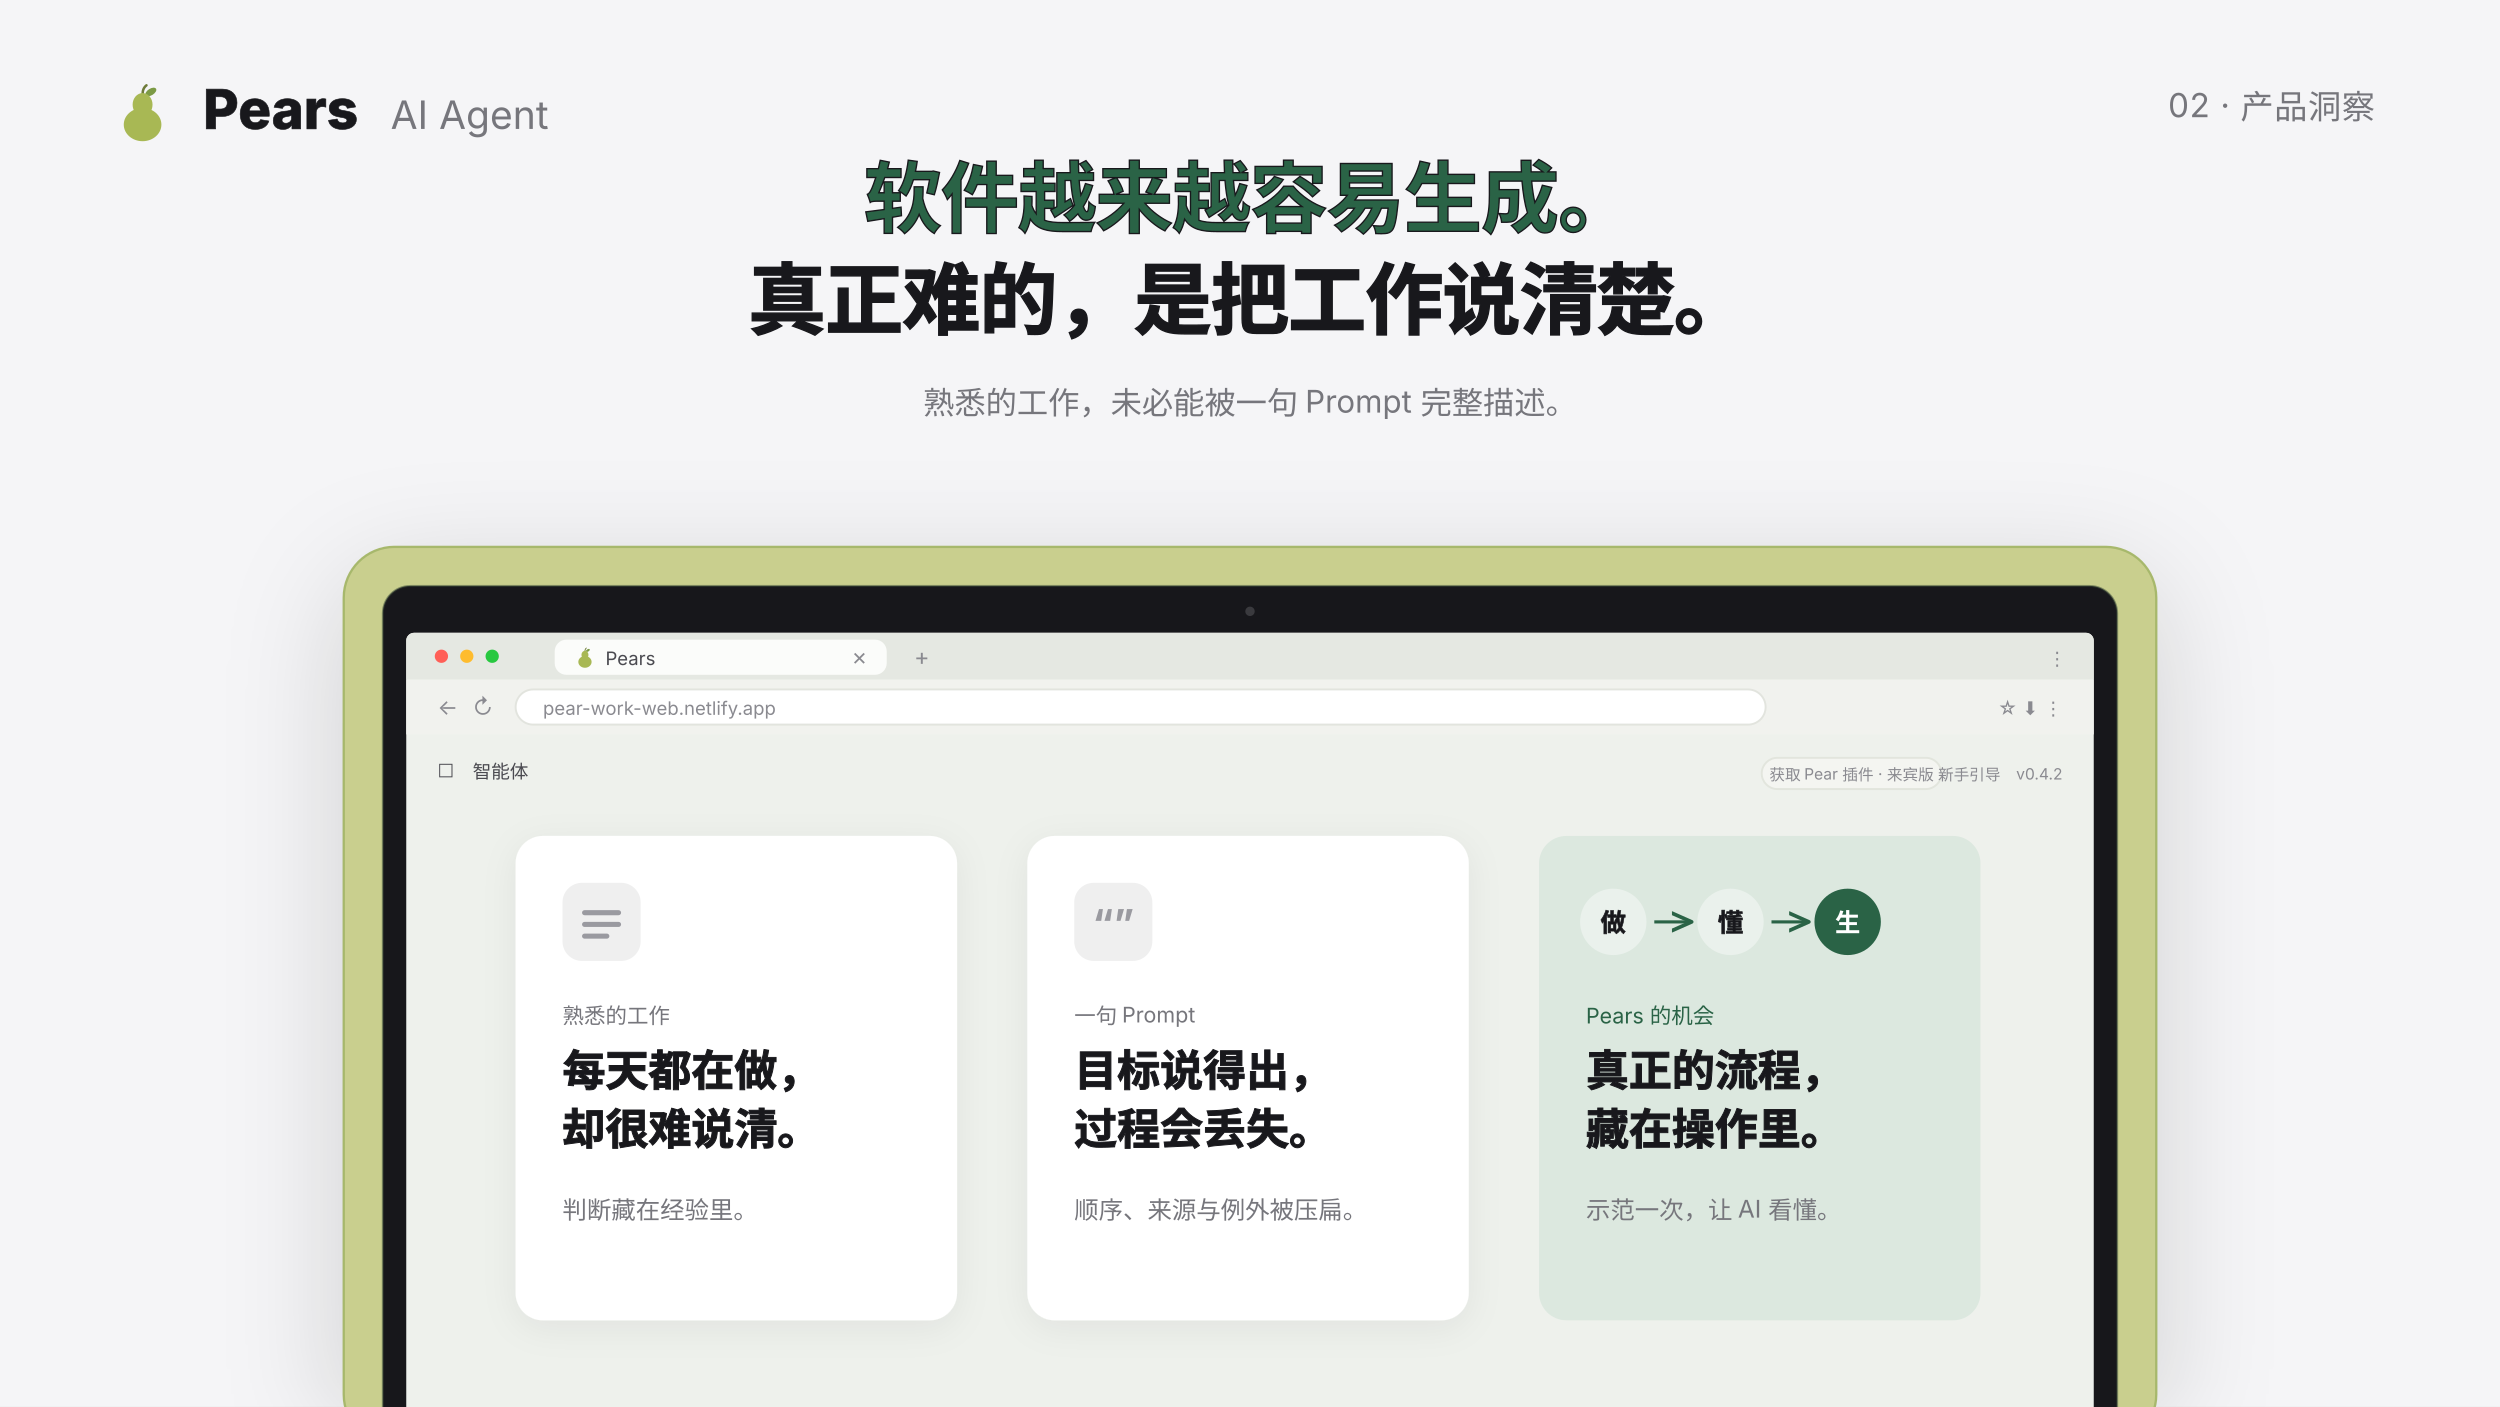
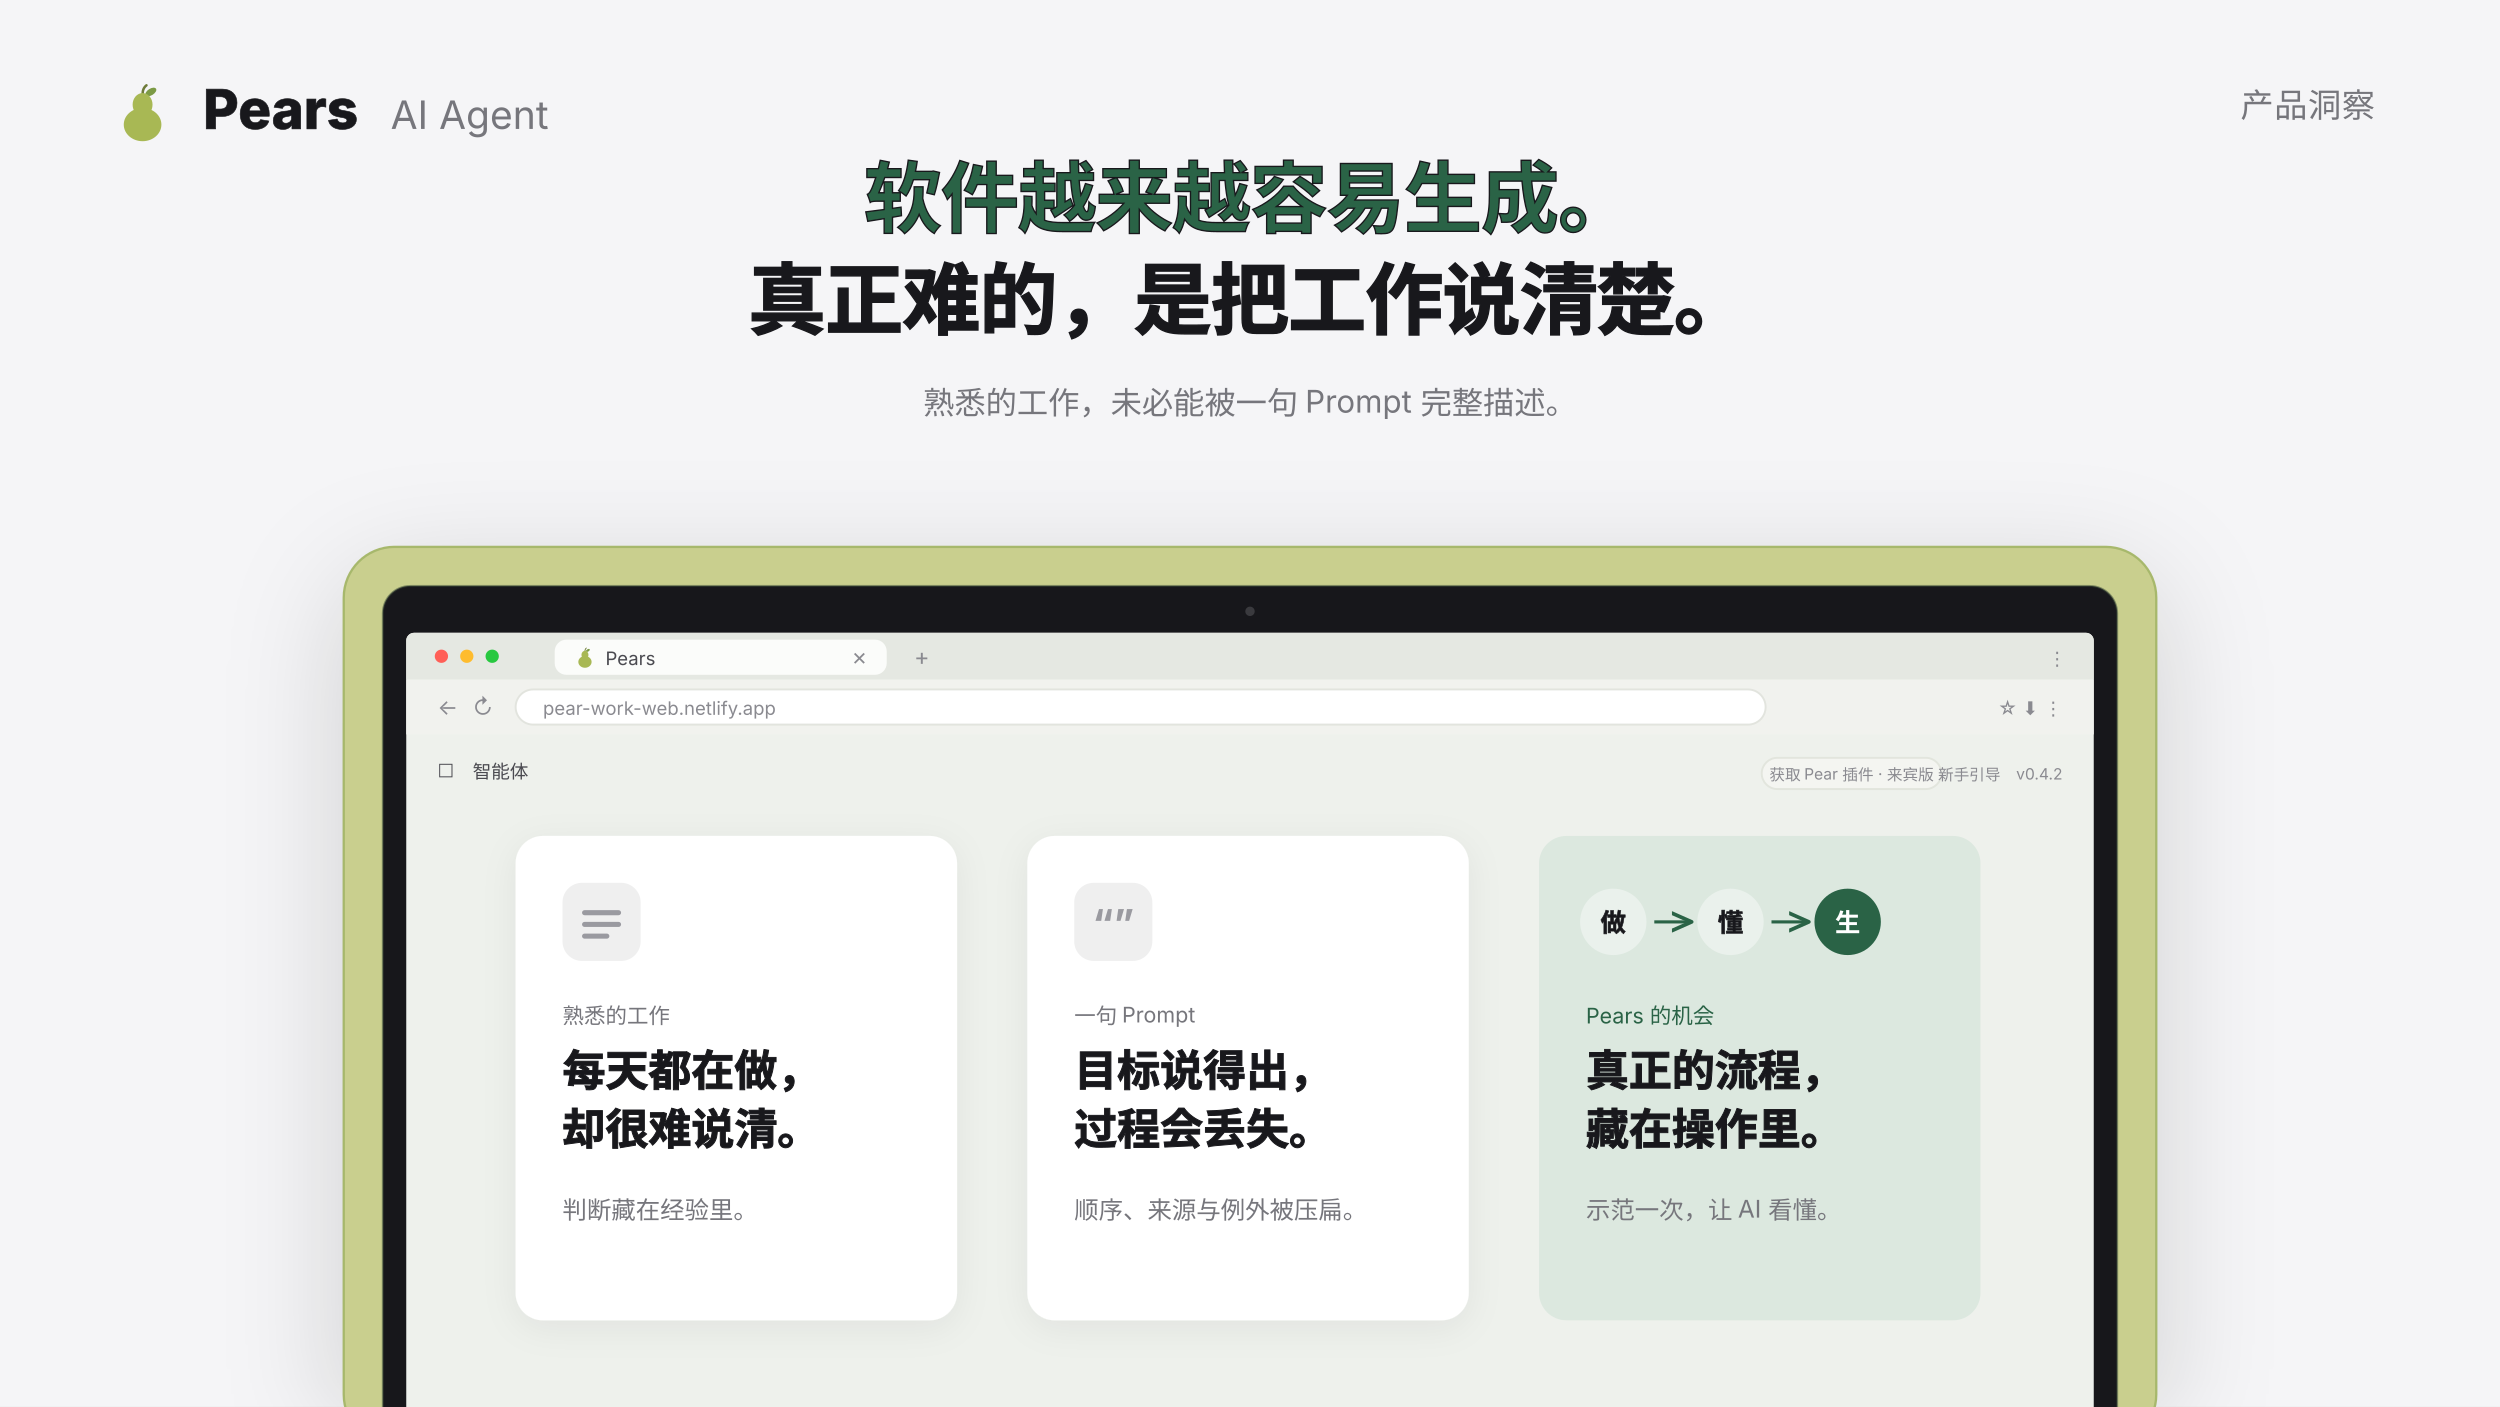
<svg xmlns="http://www.w3.org/2000/svg" viewBox="0 0 1280 720" fill="#18181C" font-family="-apple-system, 'PingFang SC', 'Hiragino Sans GB', 'Microsoft YaHei', sans-serif">
  <defs>
    <filter id="soft" x="-25%" y="-25%" width="150%" height="150%">
      <feDropShadow dx="0" dy="6" stdDeviation="14" flood-color="#1a2a1e" flood-opacity="0.05" />
    </filter>
    <filter id="soft2" x="-25%" y="-25%" width="150%" height="150%">
      <feDropShadow dx="0" dy="4" stdDeviation="9" flood-color="#16161a" flood-opacity="0.06" />
    </filter>
    <filter id="lap" x="-15%" y="-15%" width="130%" height="150%">
      <feDropShadow dx="0" dy="16" stdDeviation="30" flood-color="#2a2a1e" flood-opacity="0.16" />
    </filter>
    <marker id="ah" viewBox="0 0 10 10" refX="8" refY="5" markerWidth="7" markerHeight="7" orient="auto-start-reverse">
      <path d="M0,1 L9,5 L0,9" fill="none" stroke="#2A6346" stroke-width="1.7" stroke-linecap="round" stroke-linejoin="round" />
    </marker>
    <style>
      .h1{ font-weight:800; stroke:#18181C; stroke-width:0.7; }
      .h2{ font-weight:800; stroke:#18181C; stroke-width:0.5; }
      .b { font-weight:800; stroke:#18181C; stroke-width:0.3; }
      .acc{ fill:#2A6346; } .accb{ fill:#2A6346; font-weight:800; stroke:#2A6346; stroke-width:0.4; }
      .gray{ fill:#76767C; } .faint{ fill:#9A9AA0; } .tag{ fill:#3E8259; } .ui{ fill:#4A4A50; } .uin{ fill:#8A8A90; }
    </style>
    <symbol id="pear" viewBox="0 0 100 120">
      <ellipse cx="65" cy="25" rx="11" ry="6" fill="#7C9A45" transform="rotate(-32 65 25)" />
      <path d="M50,30 C50,22 52,17 57,13" fill="none" stroke="#6E7B3A" stroke-width="4.6" stroke-linecap="round" />
      <ellipse cx="50" cy="48" rx="18" ry="21" fill="#A8B854" />
      <ellipse cx="50" cy="84" rx="34" ry="30" fill="#A8B854" />
    </symbol>
  </defs>
  <rect width="1280" height="720" fill="#F5F5F7" />
  <use href="#pear" x="58" y="40" width="30" height="34" />
  <text x="104" y="66" font-size="28" class="b">Pears</text>
  <text x="200" y="66" font-size="20" class="gray">AI Agent</text>
-   <text x="1216" y="60" font-size="17" class="gray" text-anchor="end" letter-spacing="0.3">02 · 产品洞察</text>
+   <text x="1216" y="60" font-size="17" class="gray" text-anchor="end" letter-spacing="0.3">产品洞察</text>
  <text x="640" y="116" font-size="40" class="h1 acc" text-anchor="middle" letter-spacing="-0.5">软件越来越容易生成。</text>
  <text x="640" y="168" font-size="40" class="h1" text-anchor="middle" letter-spacing="-0.5">真正难的，是把工作说清楚。</text>
  <text x="640" y="212" font-size="16" class="gray" text-anchor="middle">熟悉的工作，未必能被一句 Prompt 完整描述。</text>
  <g filter="url(#lap)">
    <rect x="176" y="280" width="928" height="460" rx="26" fill="#C9CF8E" />
  </g>
  <rect x="176" y="280" width="928" height="460" rx="26" fill="none" stroke="#A7B86C" stroke-width="1.2" />
  <rect x="196" y="300" width="888" height="440" rx="14" fill="#17171B" />
  <rect x="196" y="300" width="888" height="440" rx="14" fill="none" stroke="#3A4A38" stroke-width="1" opacity="0.5" />
  <circle cx="640" cy="313" r="2.4" fill="#3A3A3E" />
  <g transform="translate(208,324)">
    <clipPath id="scr">
      <rect x="0" y="0" width="864" height="416" rx="4" />
    </clipPath>
    <g clip-path="url(#scr)">
      <rect x="0" y="0" width="864" height="416" fill="#EEF1EC" />
      <rect x="0" y="0" width="864" height="24" fill="#E5E8E2" />
      <circle cx="18" cy="12" r="3.4" fill="#FF5F57" />
      <circle cx="31" cy="12" r="3.4" fill="#FEBC2E" />
      <circle cx="44" cy="12" r="3.4" fill="#28C840" />
      <rect x="76" y="3.5" width="170" height="18" rx="6" fill="#FBFCFA" />
      <use href="#pear" x="86" y="6.5" width="11" height="12" />
      <text x="102" y="16.5" font-size="9.5" class="ui">Pears</text>
      <text x="236" y="16.5" font-size="9.5" class="uin" text-anchor="end">✕</text>
      <text x="260" y="16.5" font-size="12" class="uin">+</text>
      <text x="850" y="16.5" font-size="9.5" class="uin" text-anchor="end">⋮</text>
      <rect x="0" y="24" width="864" height="28" fill="#F1F2EE" />
      <text x="16" y="42" font-size="11" class="uin">←</text>
      <text x="34" y="42" font-size="11" class="uin">↻</text>
      <rect x="56" y="29" width="640" height="18" rx="9" fill="#FFFFFF" stroke="#E2E4DE" stroke-width="1" />
      <text x="70" y="42" font-size="9.5" class="uin">pear-work-web.netlify.app</text>
      <text x="848" y="42" font-size="9.5" class="uin" text-anchor="end">☆  ⬇  ⋮</text>
      <text x="16" y="74" font-size="9.5" class="ui">☐　智能体</text>
      <rect x="694" y="64" width="92" height="16" rx="8" fill="#F4F5F1" stroke="#E2E5DD" stroke-width="1" />
      <text x="740" y="75.5" font-size="8" class="uin" text-anchor="middle">获取 Pear 插件 · 来宾版</text>
      <text x="848" y="75.5" font-size="8" class="uin" text-anchor="end">新手引导　v0.4.2</text>
      <rect x="56" y="104" width="226" height="248" rx="14" fill="#FFFFFF" filter="url(#soft2)" />
      <rect x="80" y="128" width="40" height="40" rx="10" fill="#EFEFEF" />
      <rect x="90" y="142" width="20" height="2.6" rx="1.3" fill="#9A9AA0" />
      <rect x="90" y="148" width="20" height="2.6" rx="1.3" fill="#9A9AA0" />
      <rect x="90" y="154" width="14" height="2.6" rx="1.3" fill="#9A9AA0" />
      <text x="80" y="200" font-size="11" class="gray">熟悉的工作</text>
      <text x="80" y="232" font-size="22" class="h2">每天都在做，</text>
      <text x="80" y="262" font-size="22" class="h2">却很难说清。</text>
      <text x="80" y="300" font-size="12.5" class="gray">判断藏在经验里。</text>
      <rect x="318" y="104" width="226" height="248" rx="14" fill="#FFFFFF" filter="url(#soft2)" />
      <rect x="342" y="128" width="40" height="40" rx="10" fill="#EFEFEF" />
      <text x="362" y="156" font-size="20" fill="#9A9AA0" text-anchor="middle" font-weight="700">“”</text>
      <text x="342" y="200" font-size="11" class="gray">一句 Prompt</text>
      <text x="342" y="232" font-size="22" class="h2">目标说得出，</text>
      <text x="342" y="262" font-size="22" class="h2">过程会丢失。</text>
      <text x="342" y="300" font-size="12.5" class="gray">顺序、来源与例外被压扁。</text>
      <rect x="580" y="104" width="226" height="248" rx="14" fill="#DCE8DF" />
      <circle cx="618" cy="148" r="17" fill="#EAF1EC" />
      <text x="618" y="153" font-size="13" class="b" text-anchor="middle">做</text>
      <line x1="639" y1="148" x2="657" y2="148" stroke="#2A6346" stroke-width="1.6" marker-end="url(#ah)" />
      <circle cx="678" cy="148" r="17" fill="#EAF1EC" />
      <text x="678" y="153" font-size="13" class="b" text-anchor="middle">懂</text>
      <line x1="699" y1="148" x2="717" y2="148" stroke="#2A6346" stroke-width="1.6" marker-end="url(#ah)" />
      <circle cx="738" cy="148" r="17" fill="#2A6346" />
      <text x="738" y="153" font-size="13" font-weight="800" fill="#FFFFFF" text-anchor="middle">生</text>
      <text x="604" y="200" font-size="11" class="acc">Pears 的机会</text>
      <text x="604" y="232" font-size="22" class="h2">真正的流程，</text>
      <text x="604" y="262" font-size="22" class="h2">藏在操作里。</text>
      <text x="604" y="300" font-size="12.5" class="gray">示范一次，让 AI 看懂。</text>
    </g>
  </g>
</svg>
